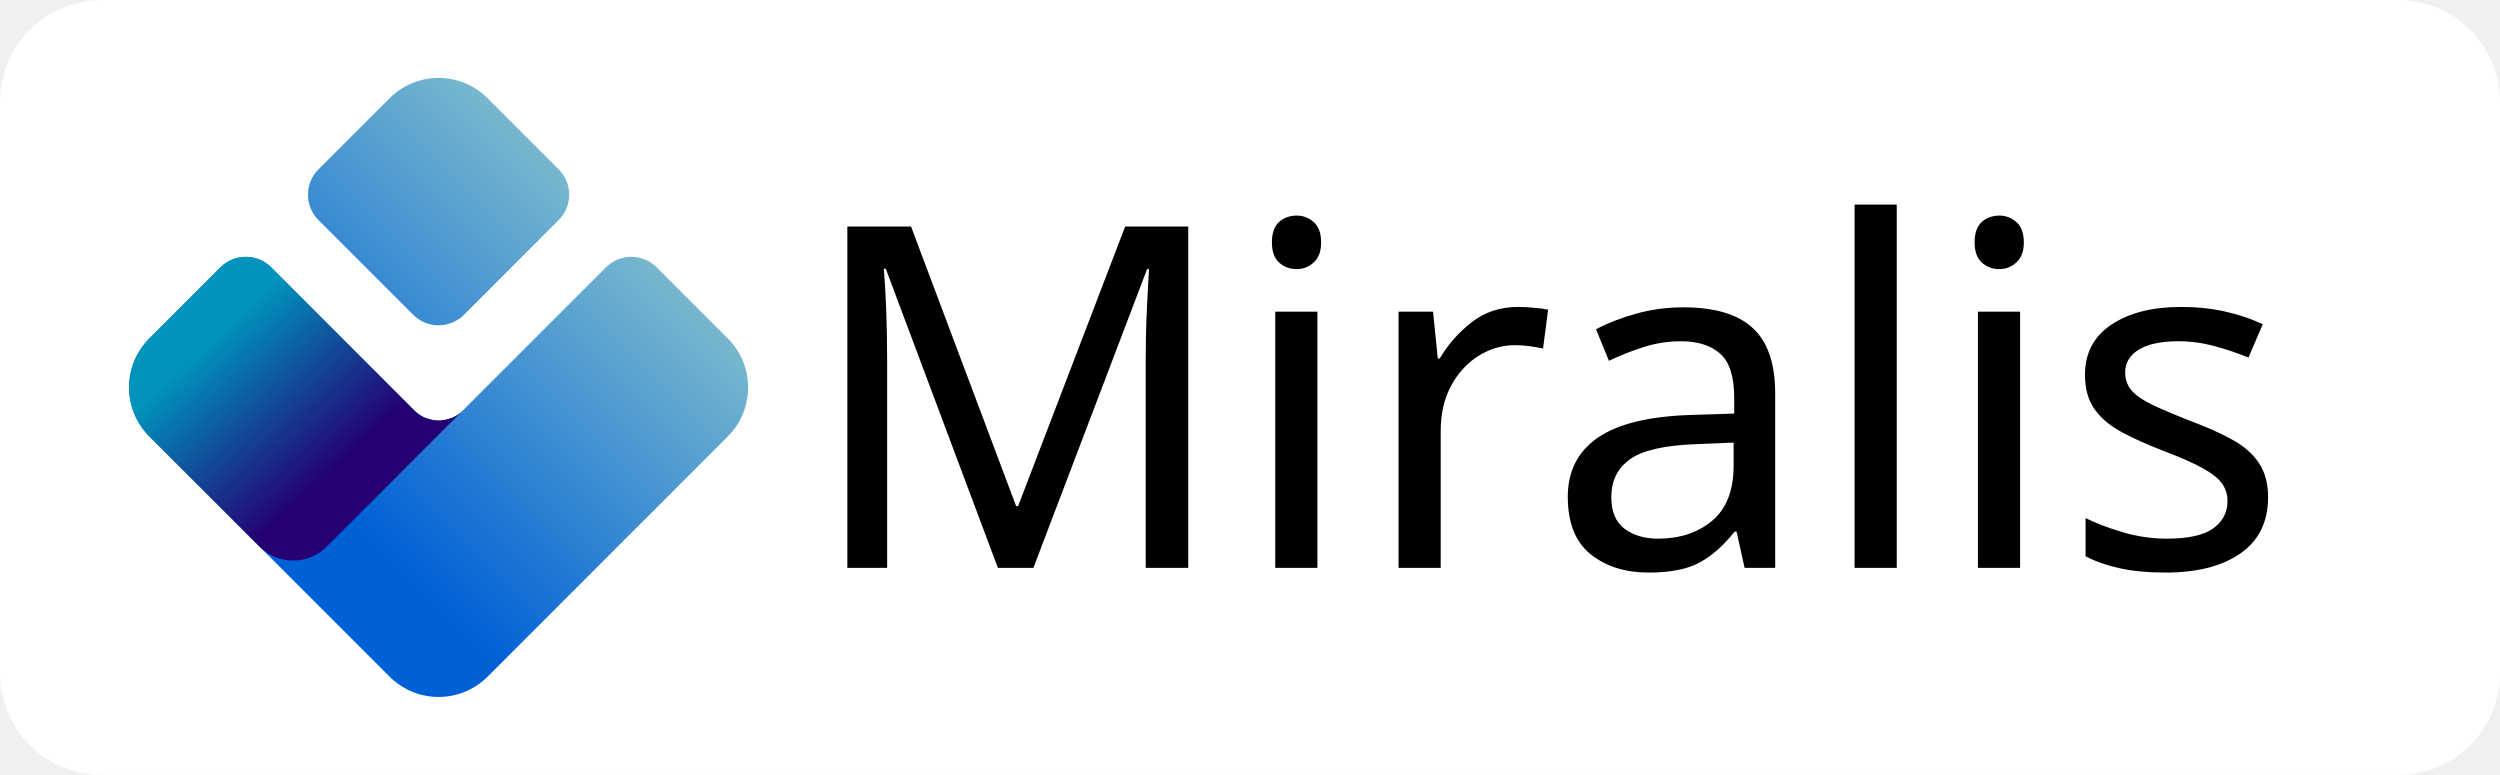
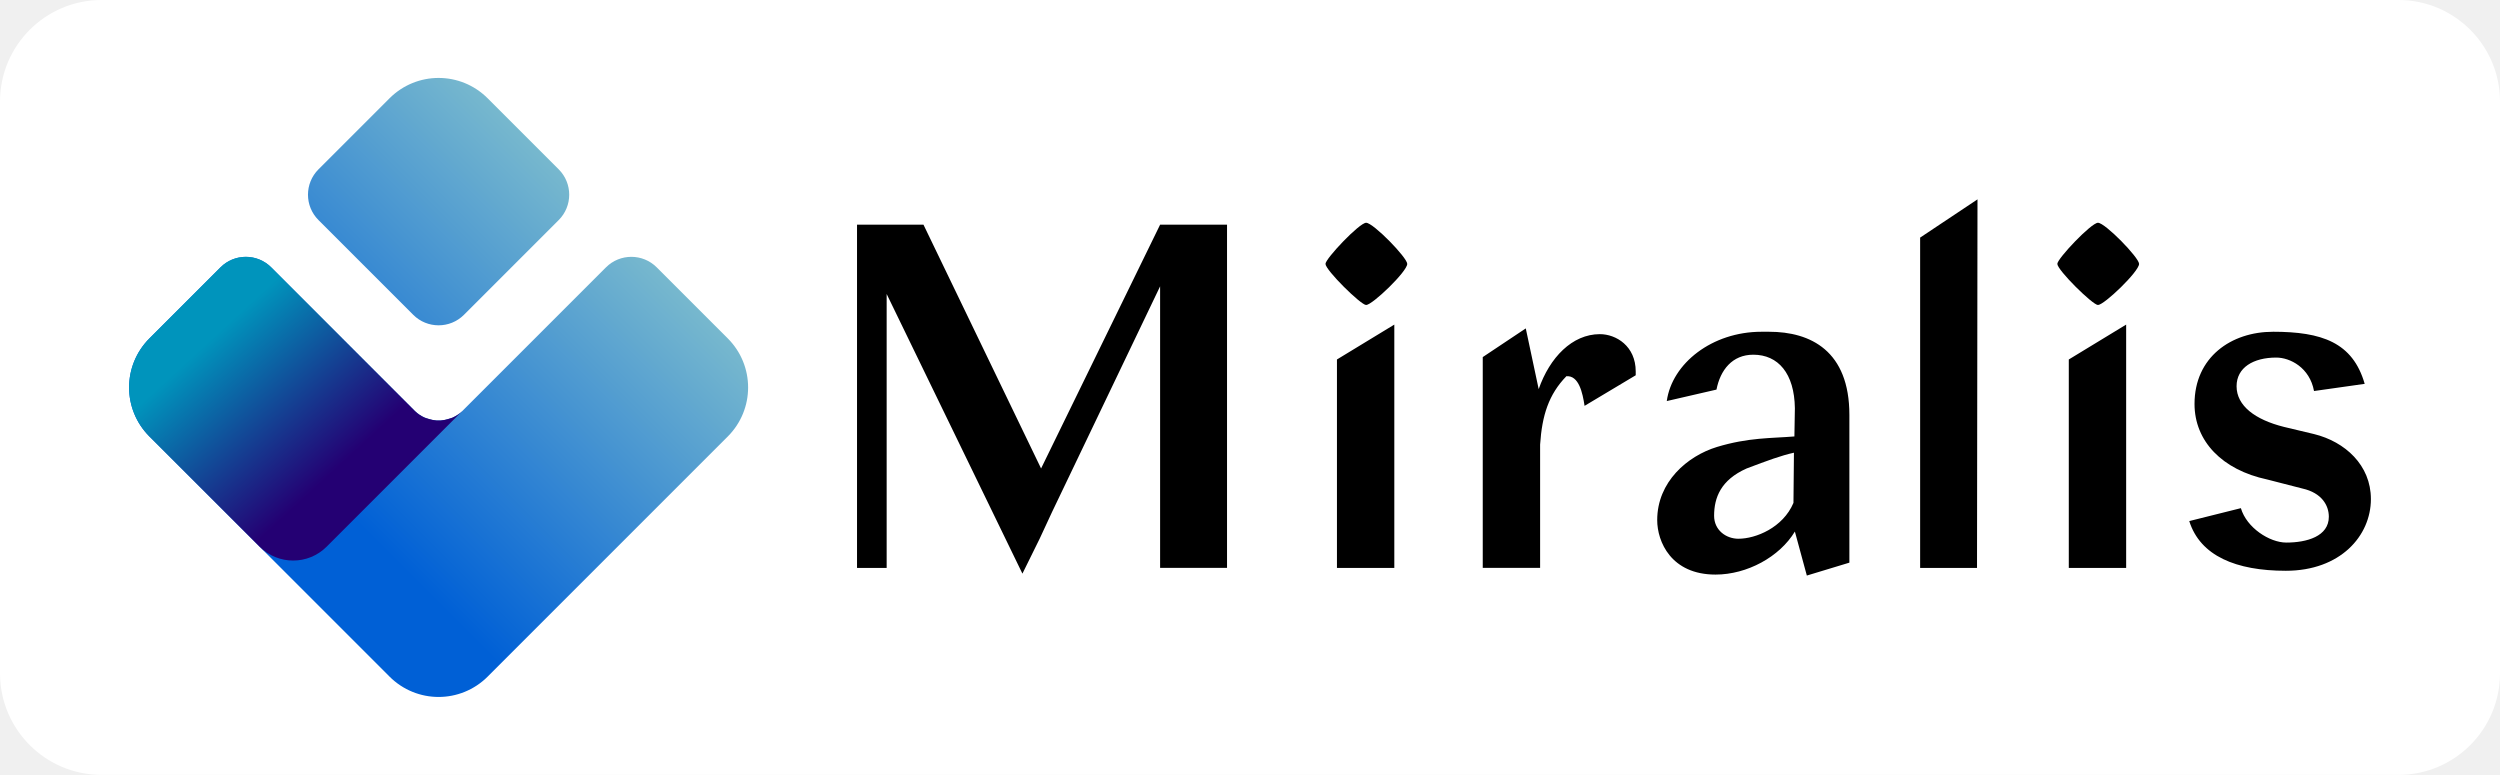
<svg xmlns="http://www.w3.org/2000/svg" xmlns:xlink="http://www.w3.org/1999/xlink" width="199.26mm" height="61.762mm" viewBox="0 0 199.26 61.762" version="1.1" id="svg1" xml:space="preserve">
  <defs id="defs1">
    <linearGradient id="linearGradient34">
      <stop style="stop-color:#0094bc;stop-opacity:1;" offset="0" id="stop34" />
      <stop style="stop-color:#240073;stop-opacity:1;" offset="1" id="stop35" />
    </linearGradient>
    <linearGradient id="linearGradient31">
      <stop style="stop-color:#77b8ce;stop-opacity:1;" offset="0" id="stop31" />
      <stop style="stop-color:#0060d6;stop-opacity:1;" offset="1" id="stop32" />
    </linearGradient>
    <linearGradient xlink:href="#linearGradient31" id="linearGradient47" gradientUnits="userSpaceOnUse" x1="-494.435" y1="-831.956" x2="-561.646" y2="-764.745" />
    <linearGradient xlink:href="#linearGradient34" id="linearGradient50" gradientUnits="userSpaceOnUse" x1="-610.387" y1="-823.77" x2="-580.794" y2="-791.622" />
  </defs>
  <g id="layer1" transform="translate(-5.36985,-21.21921)">
    <rect style="opacity:1;fill:#ffffff;stroke-width:0.247" id="rect2" width="199.26" height="61.762" x="5.37" y="21.219" rx="8.1" />
    <g id="g2" transform="translate(-10.14399,2.3866)">
      <g id="g53" transform="translate(-558.593,-370.8301)">
        <g id="g14" transform="translate(8.3333325e-6,263.314)" />
        <path id="path13" style="fill:url(#linearGradient47);fill-opacity:1;stroke-width:2;stroke-opacity:0.549" d="m -555.89,-886.454 c -4.303,4e-5 -8.605,1.649 -11.902,4.945 l -17.205,17.205 a 8.691,8.691 90 0 0 9e-5,12.29 l 22.961,22.961 a 8.691,8.691 180 0 0 12.291,-4e-5 l 22.961,-22.961 a 8.691,8.691 90 0 0 5e-5,-12.29 l -17.205,-17.205 c -3.297,-3.297 -7.6,-4.945 -11.902,-4.945 z m -52.852,45.896 -17.204,17.204 c -6.594,6.594 -6.594,17.21 -5e-5,23.804 l 58.155,58.155 c 6.594,6.594 17.21,6.594 23.804,2e-5 l 58.155,-58.155 c 6.594,-6.594 6.594,-17.21 -2e-5,-23.804 l -17.204,-17.204 a 8.691,8.691 1.9574615e-4 0 0 -12.29,-4e-5 l -34.834,34.833 c -0.697,0.674 -1.51,1.217 -2.399,1.604 -0.278,0.108 -0.563,0.2 -0.851,0.276 -0.64,0.213 -1.303,0.345 -1.976,0.393 -0.334,0.021 -0.669,0.021 -1.003,4e-5 -0.672,-0.048 -1.335,-0.18 -1.974,-0.393 -0.289,-0.076 -0.574,-0.169 -0.853,-0.277 -0.889,-0.386 -1.702,-0.929 -2.399,-1.603 l -34.835,-34.833 a 8.691,8.691 179.999 0 0 -12.291,1.1e-4 z" transform="matrix(0.3289126,0,0,0.3289126,791.904,687.4406)" />
        <path style="fill:url(#linearGradient50);fill-opacity:1;stroke-width:2;stroke-opacity:0.549" transform="matrix(0.3289126,0,0,0.3289126,791.904,687.4406)" d="m -602.597,-843.104 c -2.305,2e-5 -4.516,0.916 -6.145,2.546 l -17.204,17.204 c -6.594,6.594 -6.594,17.21 0,23.804 l 26.684,26.684 a 11.485,11.485 180 0 0 16.242,-5e-5 l 32.858,-32.859 c -0.697,0.674 -1.51,1.217 -2.399,1.604 -0.278,0.108 -0.563,0.2 -0.851,0.276 -0.64,0.213 -1.303,0.345 -1.976,0.393 -0.334,0.021 -0.669,0.021 -1.003,0 -0.672,-0.048 -1.335,-0.18 -1.974,-0.393 -0.289,-0.076 -0.574,-0.169 -0.853,-0.277 -0.889,-0.386 -1.702,-0.929 -2.399,-1.603 l -34.835,-34.833 c -1.63,-1.63 -3.84,-2.546 -6.145,-2.546 z" id="path14" />
      </g>
-       <text xml:space="preserve" style="font-style:normal;font-variant:normal;font-weight:normal;font-stretch:normal;font-size:38.1px;font-family:'Bagnard Sans';-inkscape-font-specification:'Bagnard Sans, Normal';font-variant-ligatures:normal;font-variant-caps:normal;font-variant-numeric:normal;font-variant-east-asian:normal;text-align:start;writing-mode:lr-tb;direction:ltr;text-anchor:start;fill:#000000;stroke:none;stroke-width:0.265" x="79.365" y="64.096" id="text2">
-         <tspan id="tspan2" style="font-style:normal;font-variant:normal;font-weight:normal;font-stretch:normal;font-size:38.1px;font-family:'Bagnard Sans';-inkscape-font-specification:'Bagnard Sans, Normal';font-variant-ligatures:normal;font-variant-caps:normal;font-variant-numeric:normal;font-variant-east-asian:normal;fill:#000000;stroke:none" x="79.365" y="64.096">Miralis</tspan>
-       </text>
+       <path d="m 98.377,61.772 0.991,-2.134 8.611,-17.983 v 22.441 h 5.334 V 36.741 h -5.334 l -9.487,19.431 -9.373,-19.431 H 83.822 v 27.356 h 2.362 V 42.265 L 97.005,64.554 Z M 121.16,39.865 c 0,0.495 2.819,3.277 3.239,3.277 0.495,0 3.277,-2.667 3.277,-3.277 0,-0.495 -2.705,-3.277 -3.277,-3.277 -0.533,0 -3.239,2.857 -3.239,3.277 z m 0.914,24.232 h 4.572 V 44.704 l -4.572,2.781 z m 18.288,-15.278 c 0.991,-0.076 1.295,1.333 1.448,2.362 l 4.077,-2.438 v -0.305 c 0,-2.019 -1.562,-2.972 -2.857,-2.972 -2.21,0 -4,1.867 -4.877,4.381 l -1.029,-4.839 -3.429,2.286 v 16.802 h 4.572 v -9.83 c 0.152,-2.324 0.686,-4 2.095,-5.448 z m 19.164,15.888 3.391,-1.029 V 51.904 c 0,-5.105 -3.086,-6.629 -6.401,-6.629 h -0.61 c -3.924,0 -7.125,2.515 -7.544,5.524 l 3.962,-0.914 c 0.305,-1.562 1.257,-2.781 2.934,-2.781 1.981,0 3.277,1.486 3.315,4.267 l -0.038,2.248 c -1.829,0.152 -3.658,0.076 -6.172,0.838 -2.362,0.724 -4.763,2.781 -4.763,5.829 0,1.714 1.105,4.343 4.648,4.343 2.515,0 5.105,-1.41 6.325,-3.429 z m -5.448,-2.934 c -0.991,0 -1.943,-0.686 -1.943,-1.829 0,-1.448 0.533,-2.857 2.591,-3.772 1.714,-0.648 2.743,-1.029 3.772,-1.257 l -0.038,4 c -0.838,1.981 -3.01,2.857 -4.381,2.857 z m 14.478,2.324 h 4.534 l 0.038,-29.375 -4.572,3.048 z m 10.935,-24.232 c 0,0.495 2.819,3.277 3.239,3.277 0.495,0 3.277,-2.667 3.277,-3.277 0,-0.495 -2.705,-3.277 -3.277,-3.277 -0.533,0 -3.239,2.857 -3.239,3.277 z m 0.914,24.232 h 4.572 V 44.704 l -4.572,2.781 z m 16.269,-18.821 c -3.315,0 -6.248,2.019 -6.248,5.753 0,2.972 2.21,5.258 5.791,6.02 l 2.819,0.724 c 1.524,0.343 2.095,1.333 2.095,2.248 0,1.562 -1.753,2.057 -3.391,2.057 -1.333,0 -3.162,-1.181 -3.619,-2.743 l -4.115,1.029 c 0.876,2.781 3.734,3.962 7.696,3.962 4.343,0 6.782,-2.781 6.782,-5.715 0,-2.705 -2.057,-4.572 -4.534,-5.182 l -2.4,-0.572 c -2.286,-0.572 -3.772,-1.676 -3.772,-3.239 0,-1.486 1.333,-2.286 3.162,-2.286 1.105,0 2.667,0.8 3.01,2.667 l 4.039,-0.572 c -0.953,-3.315 -3.429,-4.153 -7.315,-4.153 z" id="text2" style="font-size:38.1px;font-family:'Bagnard Sans';-inkscape-font-specification:'Bagnard Sans, Normal';stroke-width:0.265" aria-label="Miralis" />
    </g>
  </g>
</svg>
